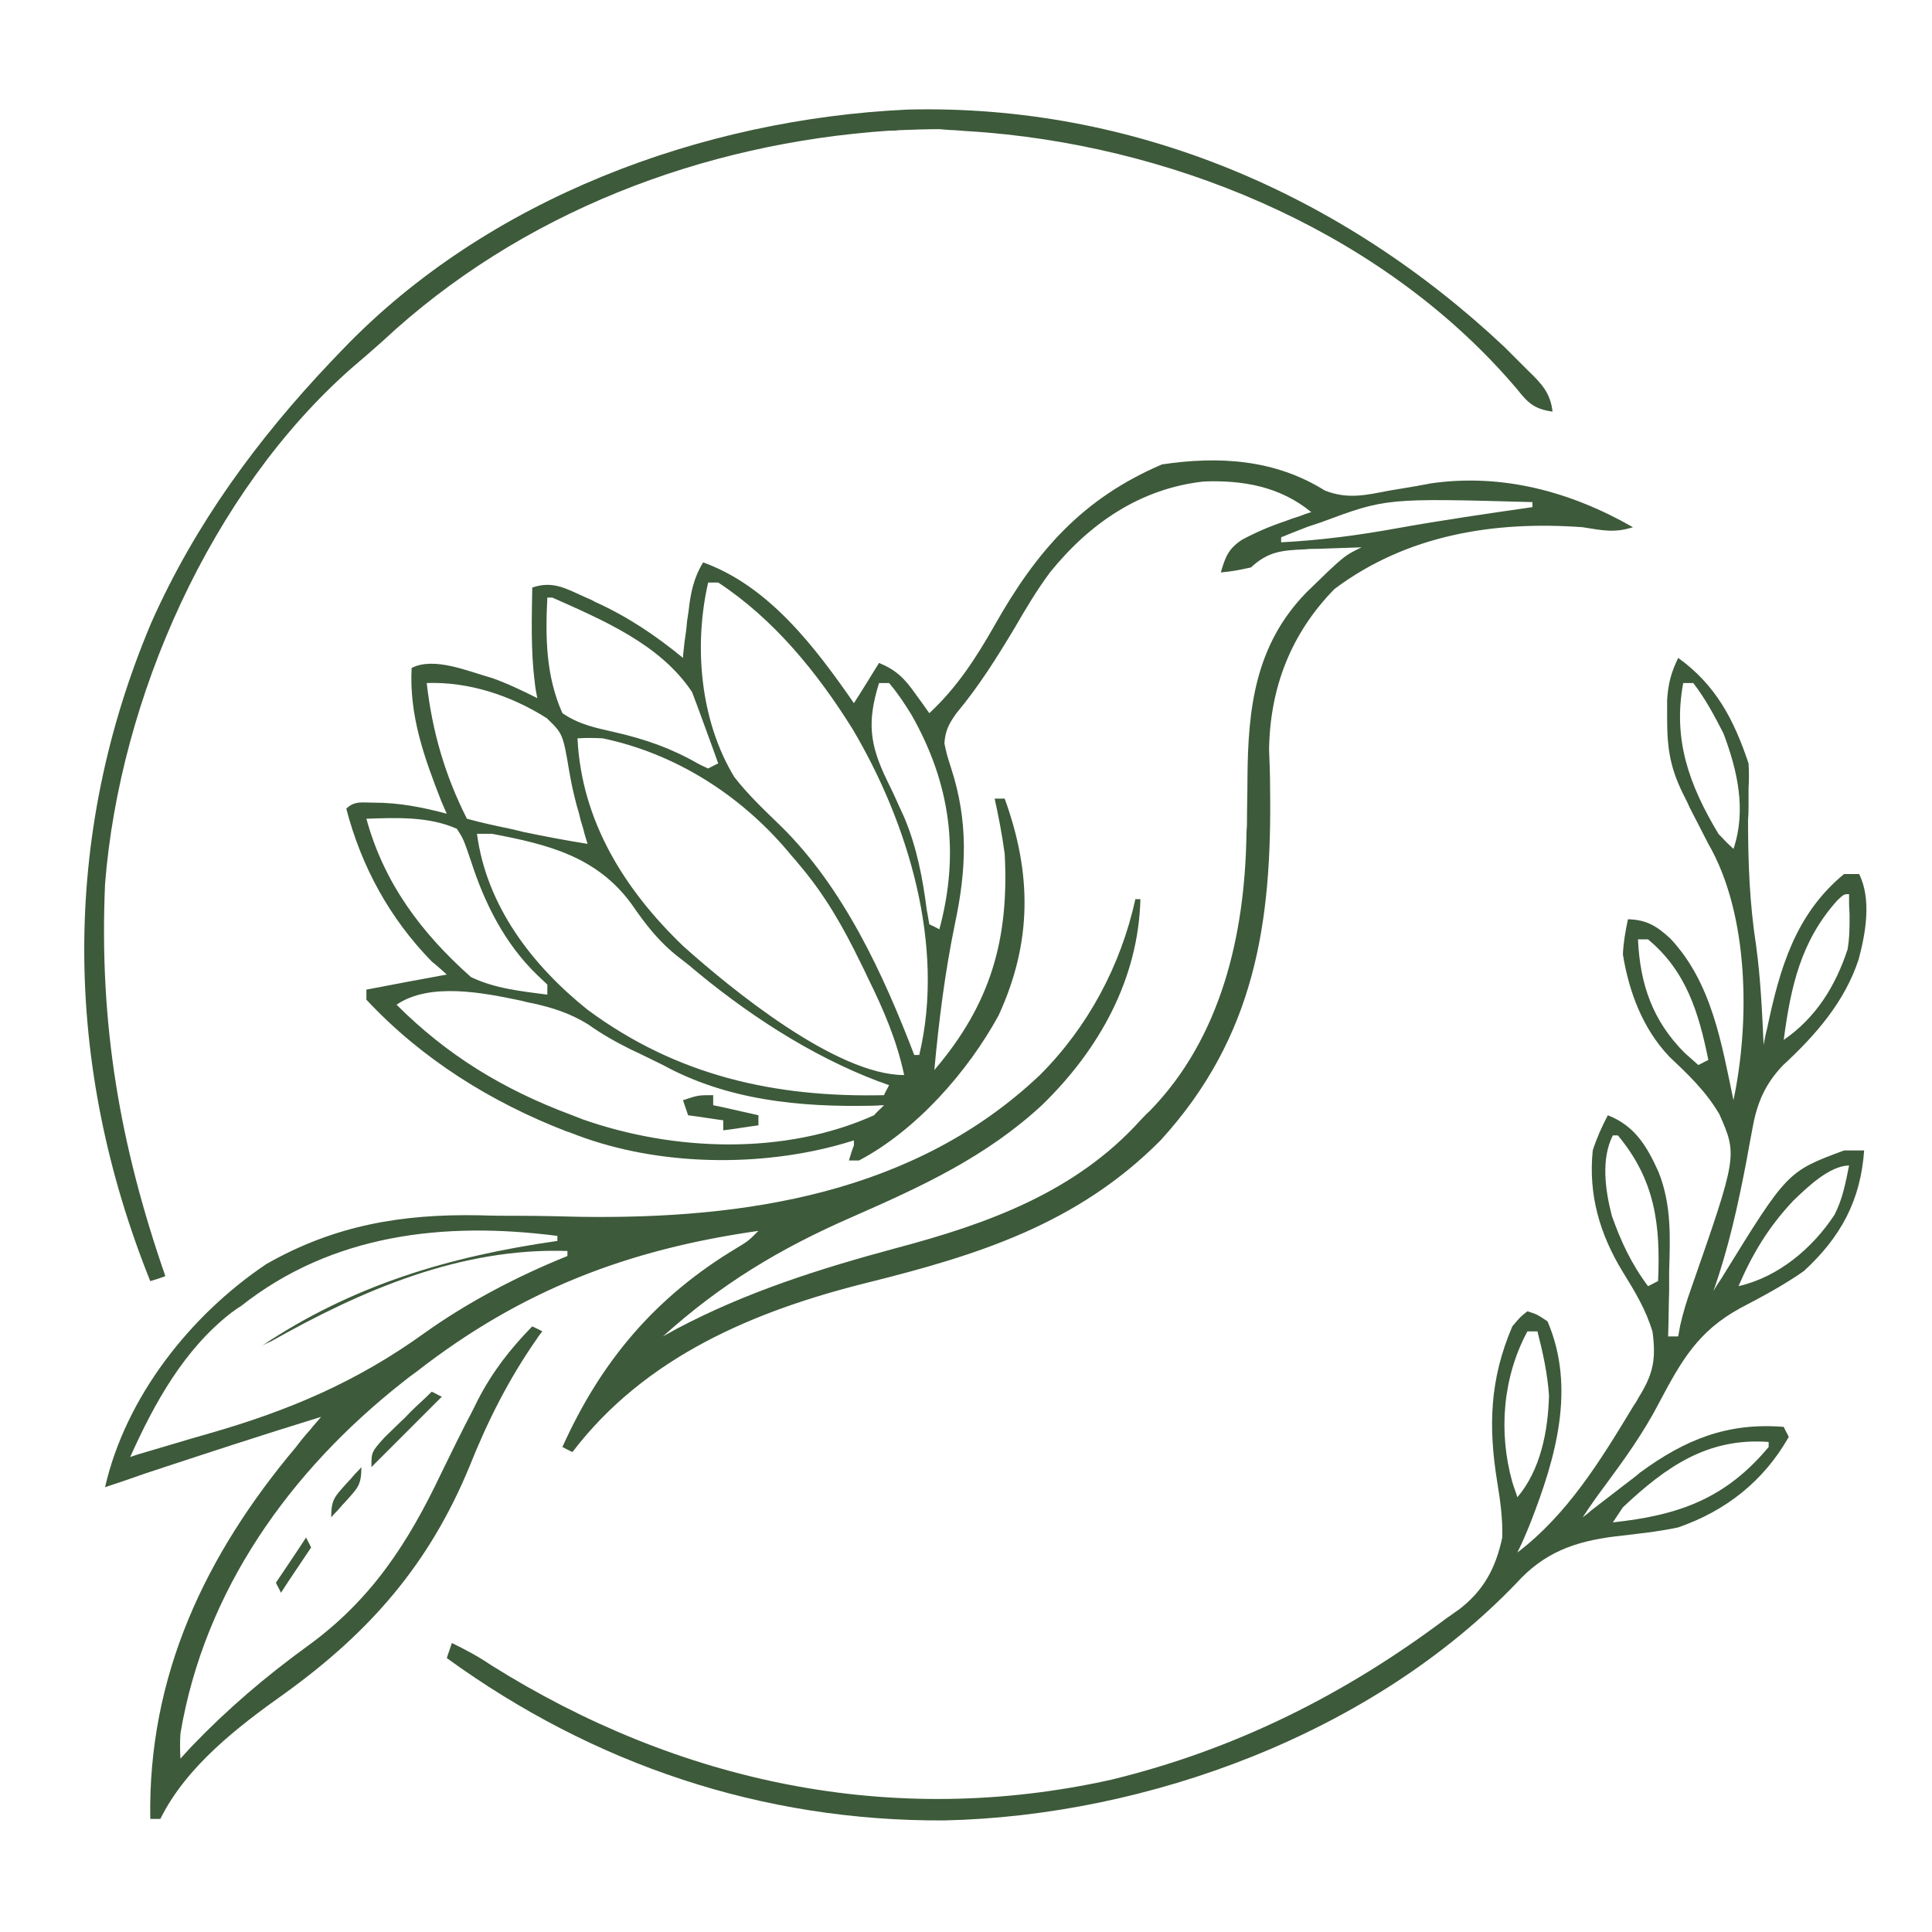
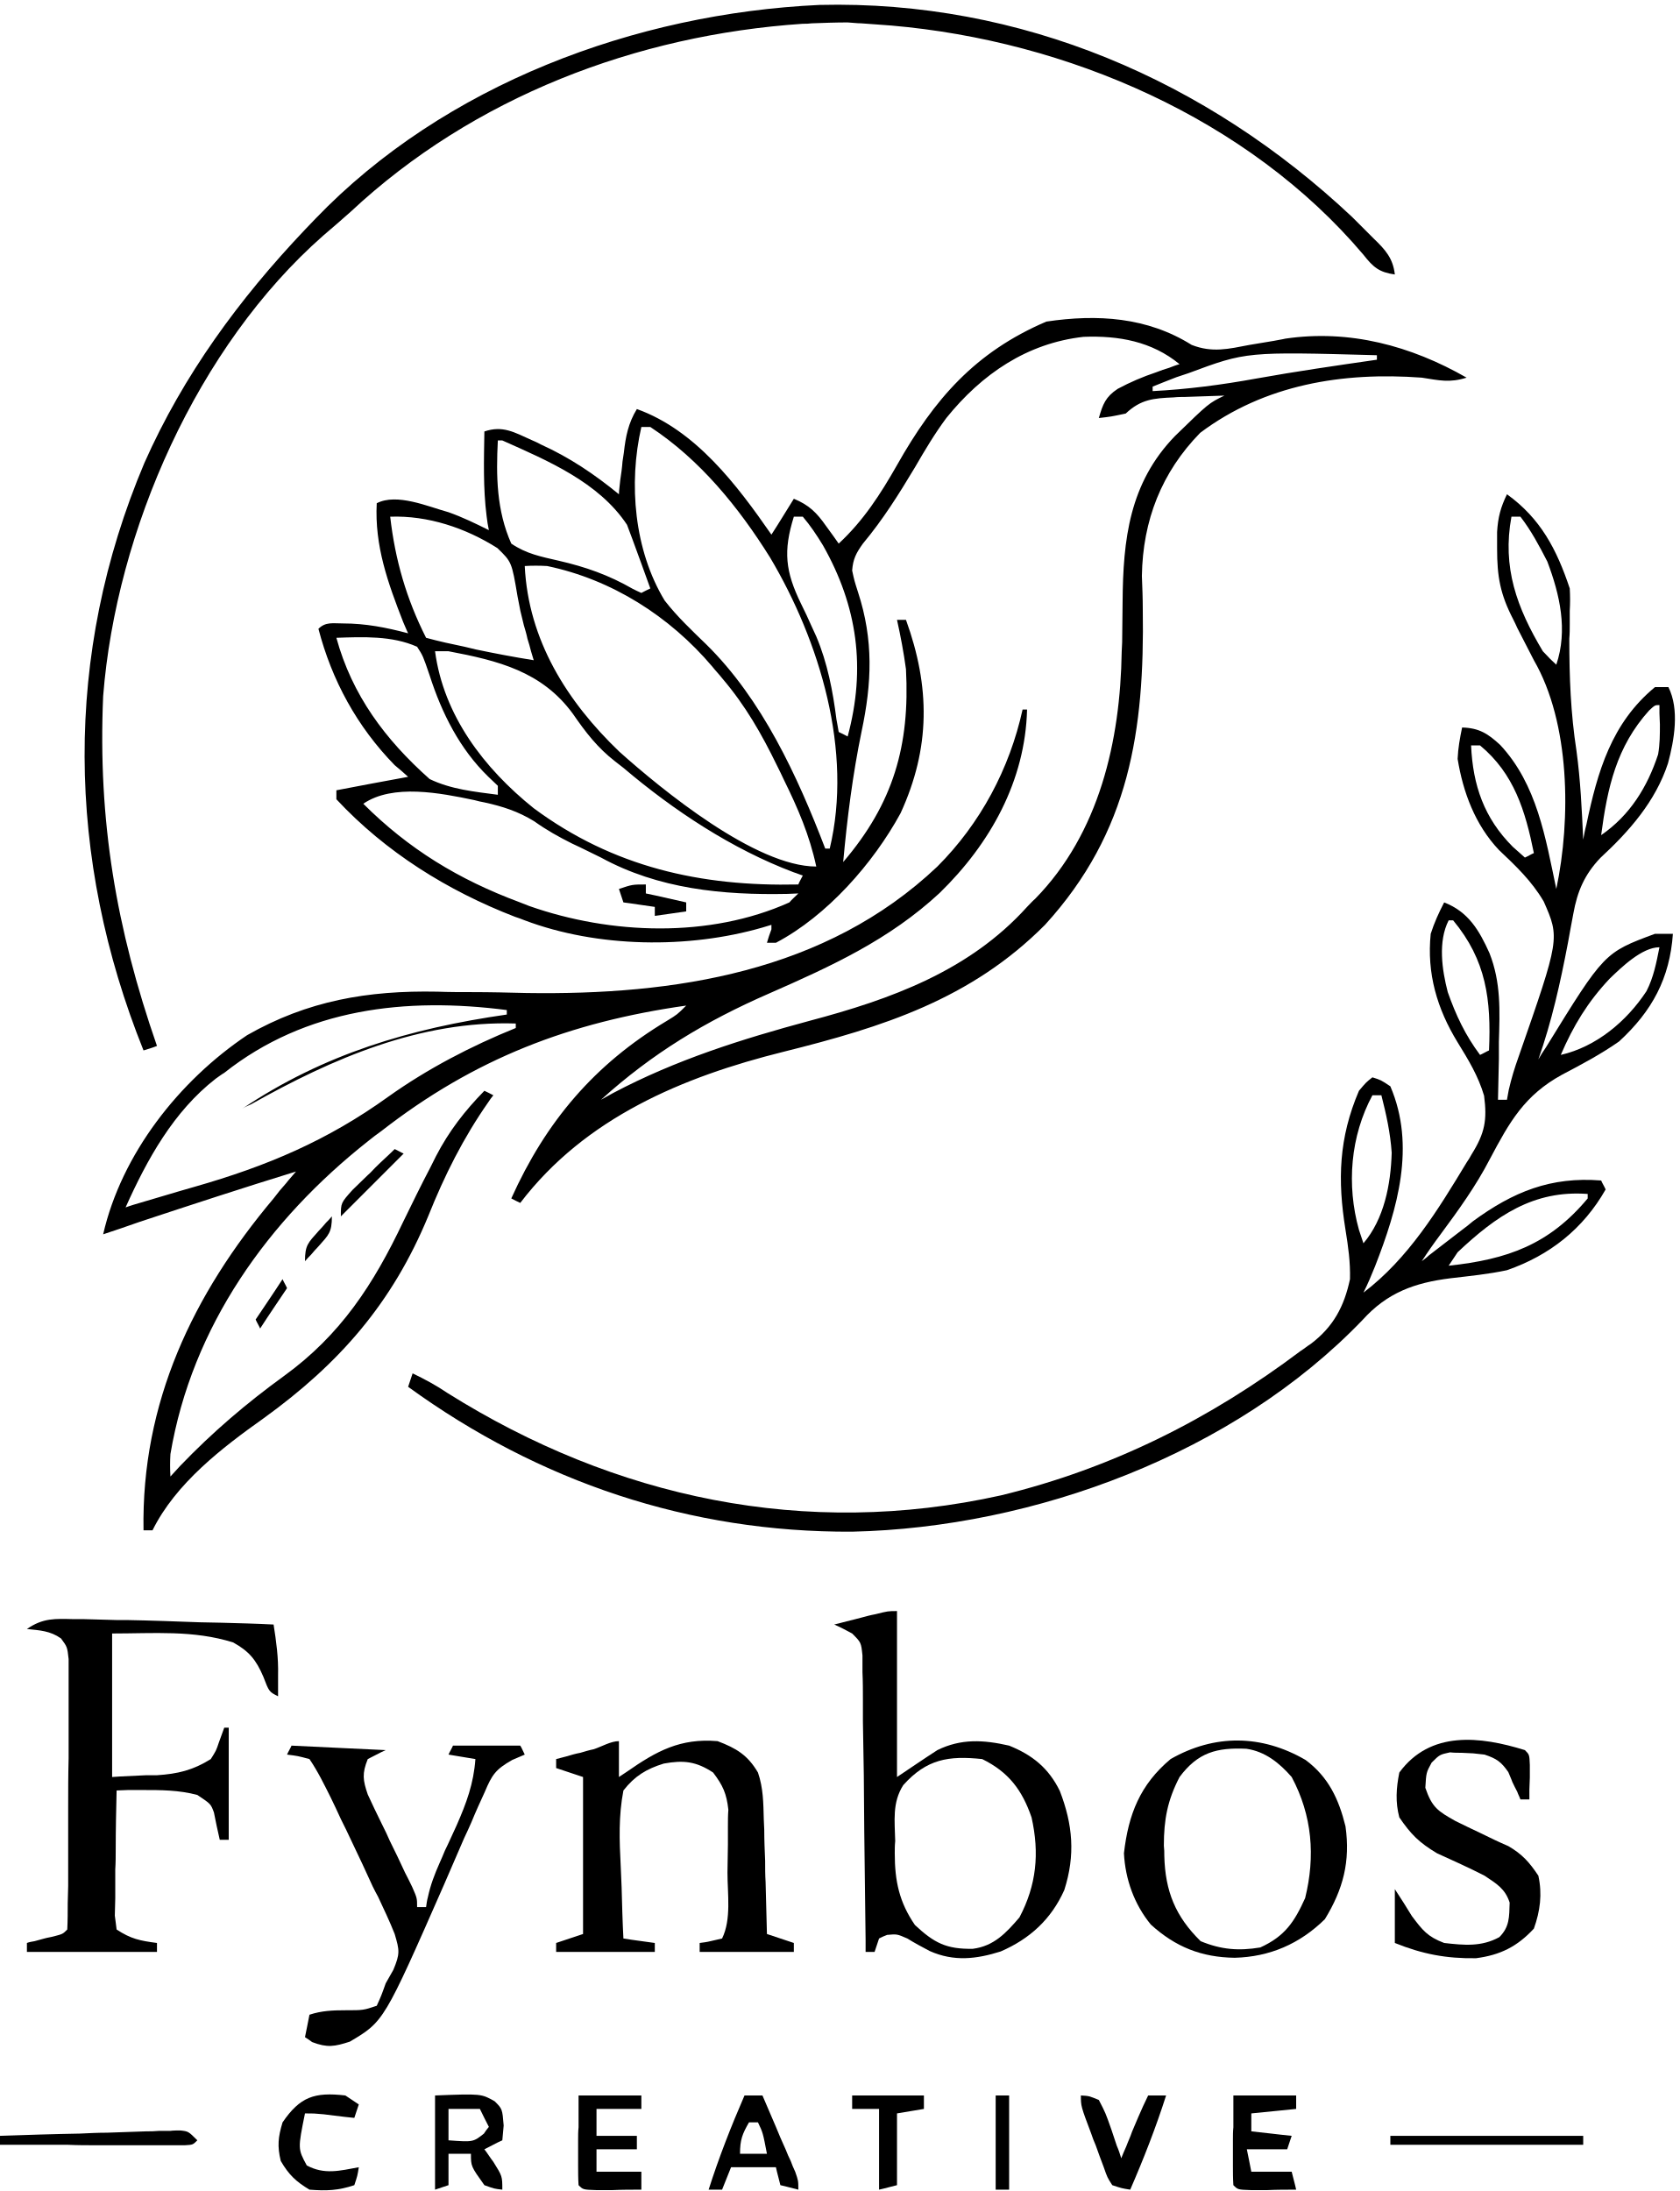
- <svg xmlns="http://www.w3.org/2000/svg" viewBox="129.1 192.1 384.4 384.4" role="img" aria-label="Fynbos Creative">
-   <g fill="#3d5a3a">
+ <svg xmlns="http://www.w3.org/2000/svg" viewBox="127 212.8 374.5 488.5" role="img" aria-label="Fynbos Creative">
+   <g fill="currentColor">
    <path transform="translate(309.7,213.9)" d="M0 0 C44.9 -1.1 86.4 16.8 118.8 47.3 C119.9 48.4 121 49.5 122.1 50.6 C122.6 51.1 123.1 51.6 123.6 52.1 C126.2 54.6 127.9 56.5 128.3 60.1 C124.8 59.6 123.5 58.5 121.3 55.7 C95.6 25.3 55.2 8 16.1 4.6 C13.9 4.4 11.6 4.3 9.3 4.1 C8.8 4.1 8.8 4.1 6.3 3.9 C3.6 3.9 1 4 -1.7 4.1 C-2.4 4.2 -3 4.2 -3.7 4.2 C-40.8 6.7 -77.1 20.5 -104.5 46.1 C-106.5 47.9 -108.5 49.6 -110.6 51.4 C-138.7 76.1 -156.8 117.2 -159.7 154.1 C-160.9 181.9 -156.8 205.9 -147.7 232.1 C-148.7 232.5 -149.7 232.8 -150.7 233.1 C-167.9 190.3 -168.6 144.9 -150.5 102.1 C-141.8 82.5 -129.4 65.6 -114.7 50.1 C-113.9 49.3 -113.2 48.5 -112.4 47.7 C-83.6 17.7 -41 1.9 0 0 Z " />
    <path transform="translate(392.7,289.7)" d="M0 0 C4.6 1.8 8.2 0.9 12.9 0 C14.7 -0.3 16.5 -0.6 18.3 -0.9 C19.2 -1.1 20.1 -1.2 20.9 -1.4 C35.2 -3.5 48.9 0.2 61.3 7.3 C57.5 8.5 55.2 7.9 51.3 7.3 C33.7 6 16.3 8.8 1.9 19.6 C-6.7 28.4 -10.9 39.1 -11.1 51.5 C-11 54 -10.9 56.5 -10.9 59 C-10.5 85.9 -13.8 108.6 -32.7 129.3 C-49.2 145.9 -68.9 152.1 -91 157.6 C-113.5 163.2 -135.2 172.3 -149.7 191.3 C-150.4 191 -151.1 190.6 -151.7 190.3 C-144 173.2 -133.2 160.4 -117 150.7 C-114.7 149.3 -114.7 149.3 -112.7 147.3 C-138.7 151 -159.9 159.1 -180.7 175.3 C-181.7 176 -182.6 176.7 -183.6 177.5 C-205.9 195.1 -222.9 218.8 -227.7 247.3 C-227.8 248.9 -227.8 250.6 -227.7 252.3 C-227 251.5 -226.2 250.7 -225.5 249.9 C-218.3 242.4 -210.8 236 -202.4 229.9 C-189.7 220.7 -182.4 209.4 -175.8 195.5 C-173.8 191.4 -171.8 187.3 -169.7 183.3 C-169.5 182.9 -169.5 182.9 -168.5 180.9 C-165.6 175.3 -162.1 170.8 -157.7 166.3 C-157.1 166.6 -156.4 166.9 -155.7 167.3 C-156.1 167.8 -156.5 168.3 -156.8 168.8 C-162.4 176.8 -166.6 185.2 -170.2 194.2 C-178.2 213.6 -190 227.1 -206.9 239.3 C-216.2 245.9 -226.5 253.8 -231.7 264.3 C-232.4 264.3 -233.1 264.3 -233.7 264.3 C-234.2 235.8 -222.7 211.7 -204.7 190.3 C-203.8 189.1 -202.9 188 -201.9 186.9 C-201.6 186.5 -201.6 186.5 -199.7 184.3 C-211.4 187.9 -223 191.7 -234.5 195.5 C-237.3 196.5 -240 197.4 -242.7 198.3 C-238.6 180.4 -225.8 164.1 -210.6 153.9 C-197.1 146.2 -183.7 143.9 -168.2 144.2 C-165.6 144.3 -163 144.3 -160.4 144.3 C-156.4 144.3 -152.3 144.4 -148.3 144.5 C-115.4 145 -81.6 139.9 -56.7 116.3 C-47.1 106.7 -40.6 94.5 -37.7 81.3 C-37.4 81.3 -37.1 81.3 -36.7 81.3 C-37.1 97.2 -44.9 111.2 -56.2 122.2 C-67.4 132.6 -80.3 138.5 -94.2 144.6 C-108.4 150.8 -120.2 157.9 -131.7 168.3 C-130.8 167.8 -129.9 167.3 -129 166.8 C-115 159.4 -100.4 154.8 -85.2 150.7 C-67.1 145.9 -49.6 139.6 -36.7 125.3 C-36.1 124.7 -35.6 124.1 -34.9 123.5 C-20.6 108.9 -15.9 88.3 -15.6 68.4 C-15.6 67.7 -15.5 67 -15.5 66.3 C-15.5 63.3 -15.4 60.3 -15.4 57.3 C-15.3 43.4 -13.9 30.8 -3.7 20.3 C3.8 13 3.8 13 7.3 11.3 C4.3 11.4 1.4 11.5 -1.5 11.6 C-2.3 11.6 -3.1 11.6 -4 11.7 C-8.5 11.9 -11.3 12.1 -14.7 15.3 C-18 16 -18 16 -20.7 16.3 C-19.8 13.2 -19.2 11.6 -16.5 9.8 C-13.7 8.3 -10.9 7.1 -7.9 6.1 C-6.9 5.7 -6 5.4 -5 5.1 C-4.2 4.8 -3.5 4.5 -2.7 4.3 C-8.9 -0.8 -16.3 -2.1 -24.1 -1.8 C-36.7 -0.4 -46.8 6.5 -54.7 16.3 C-57.3 19.8 -59.5 23.5 -61.7 27.3 C-65.3 33.3 -68.8 38.9 -73.3 44.3 C-74.8 46.4 -75.5 47.7 -75.7 50.3 C-75.2 52.6 -75.2 52.6 -74.4 55.1 C-70.9 65.8 -71.3 75.4 -73.6 86.2 C-75.6 95.9 -76.8 105.5 -77.7 115.3 C-66.5 102.2 -62.8 89.3 -63.7 72.3 C-64.2 68.6 -64.9 64.9 -65.7 61.3 C-65.1 61.3 -64.4 61.3 -63.7 61.3 C-58.3 76.2 -58.2 89.8 -64.9 104.4 C-71 115.6 -81.3 127.3 -92.7 133.3 C-93.4 133.3 -94.1 133.3 -94.7 133.3 C-94.4 132.3 -94.1 131.3 -93.7 130.3 C-93.7 130 -93.7 129.6 -93.7 129.3 C-94.4 129.5 -95 129.7 -95.7 129.9 C-112.3 134.7 -132.5 134.4 -148.7 128.3 C-149.5 128 -150.2 127.7 -150.9 127.5 C-165.9 121.7 -179.7 113.1 -190.7 101.3 C-190.7 100.6 -190.7 100 -190.7 99.3 C-185.5 98.3 -180.2 97.3 -174.7 96.3 C-175.7 95.4 -176.7 94.5 -177.7 93.7 C-186.1 85.1 -191.7 74.8 -194.7 63.3 C-193.1 61.7 -191.5 62.1 -189.2 62.1 C-184.2 62.1 -179.6 63 -174.7 64.3 C-174.9 63.9 -174.9 63.9 -175.8 61.8 C-179.2 53.1 -182.2 44.8 -181.7 35.3 C-177.2 33 -170.4 36 -165.7 37.3 C-162.6 38.4 -159.7 39.8 -156.7 41.3 C-156.9 40.3 -157.1 39.2 -157.2 38.2 C-158 31.9 -157.8 25.6 -157.7 19.3 C-153.6 17.9 -151 19.5 -147.2 21.2 C-146.5 21.5 -145.8 21.8 -145.1 22.2 C-138.7 25.1 -133.2 28.8 -127.7 33.3 C-127.7 32.8 -127.7 32.8 -127.4 30.1 C-127.2 28.8 -127 27.4 -126.9 26 C-126.8 25.3 -126.7 24.7 -126.6 24 C-126.2 20.4 -125.6 17.4 -123.7 14.3 C-110.6 19 -101.4 31.2 -93.7 42.3 C-92 39.7 -90.4 37 -88.7 34.3 C-85.3 35.7 -83.6 37.4 -81.5 40.4 C-81 41.1 -80.4 41.9 -79.9 42.6 C-79.5 43.2 -79.1 43.7 -78.7 44.3 C-73.2 39.2 -69.4 33.3 -65.7 26.8 C-57.4 12.1 -48.3 1.6 -32.4 -5.2 C-21 -6.9 -9.9 -6.2 0 0 Z M-0.7 6.3 C-1.6 6.6 -2.5 6.9 -3.4 7.2 C-5.2 7.9 -7 8.6 -8.7 9.3 C-8.7 9.6 -8.7 9.9 -8.7 10.3 C-0.9 9.9 6.7 8.9 14.4 7.5 C23.3 5.9 32.3 4.6 41.3 3.3 C41.3 3 41.3 2.6 41.3 2.3 C12.2 1.5 12.2 1.5 -0.7 6.3 Z M-122.7 18.3 C-125.6 30.9 -124.3 45.8 -117.5 57 C-114.7 60.6 -111.5 63.6 -108.2 66.8 C-95.8 79 -87.9 96.1 -81.7 112.3 C-81.4 112.3 -81.1 112.3 -80.7 112.3 C-75.5 90.6 -82.9 66.1 -94 47.4 C-101 36.2 -109.6 25.6 -120.7 18.3 C-121.4 18.3 -122.1 18.3 -122.7 18.3 Z M-154.7 21.3 C-155.1 29.2 -155 36.9 -151.7 44.3 C-148.3 46.6 -145.1 47.2 -141.2 48.1 C-135.1 49.5 -130 51.3 -124.6 54.4 C-124 54.7 -123.4 55 -122.7 55.3 C-122.1 55 -121.4 54.6 -120.7 54.3 C-122 50.6 -123.4 46.9 -124.7 43.3 C-125.1 42.2 -125.5 41.2 -125.9 40.1 C-132.2 30.6 -143.6 25.8 -153.7 21.3 C-154.1 21.3 -154.4 21.3 -154.7 21.3 Z M-178.7 38.3 C-177.6 47.9 -175.1 56.6 -170.7 65.3 C-167.8 66.1 -165 66.7 -162.1 67.3 C-161.6 67.4 -161.6 67.4 -159.6 67.9 C-155.3 68.8 -151.1 69.6 -146.7 70.3 C-146.9 69.6 -147.1 69 -147.3 68.3 C-147.5 67.4 -147.8 66.5 -148.1 65.5 C-148.3 64.5 -148.6 63.5 -148.9 62.5 C-149.7 59.3 -149.7 59.3 -150.3 56.1 C-151.6 48.4 -151.6 48.4 -154.8 45.3 C-161.9 40.8 -170.3 38 -178.7 38.3 Z M-88.7 38.3 C-91.1 46 -90.6 50.5 -87.1 57.7 C-86.3 59.3 -85.5 61 -84.8 62.6 C-84.4 63.4 -84.1 64.2 -83.7 65 C-81.2 70.9 -80 77.2 -79.2 83.5 C-79 84.4 -78.9 85.3 -78.7 86.3 C-78.1 86.6 -77.4 86.9 -76.7 87.3 C-72.6 72.1 -74.5 58.3 -82.2 44.7 C-83.6 42.4 -85 40.3 -86.7 38.3 C-87.4 38.3 -88.1 38.3 -88.7 38.3 Z M-148.7 49.3 C-147.9 65.8 -139.3 79.5 -127.6 90.7 C-118.1 99.2 -97.2 116.3 -83.7 116.3 C-85.2 109.3 -87.8 103.3 -90.9 97 C-91.4 95.9 -91.9 94.9 -92.4 93.9 C-95.9 86.7 -99.5 80.4 -104.7 74.3 C-105.4 73.4 -106.2 72.6 -106.9 71.7 C-116.4 60.5 -129.3 52.3 -143.7 49.3 C-145.4 49.2 -147.1 49.2 -148.7 49.3 Z M-190.7 65.3 C-187.2 78.1 -179.8 88 -169.9 96.8 C-165.1 99.1 -160 99.6 -154.7 100.3 C-154.7 99.6 -154.7 99 -154.7 98.3 C-155.4 97.6 -156.1 97 -156.8 96.3 C-163.2 90.1 -167.2 82.1 -169.9 73.7 C-171.4 69.3 -171.4 69.3 -172.7 67.3 C-178.3 64.8 -184.8 65.1 -190.7 65.3 Z M-168.7 68.3 C-166.8 82.6 -157.8 94.4 -146.7 103.3 C-129 116.4 -109.5 120.8 -87.7 120.3 C-87.6 120 -87.6 120 -86.7 118.3 C-87.4 118.1 -88 117.8 -88.7 117.6 C-102.5 112.4 -115.5 103.8 -126.7 94.3 C-127.3 93.8 -127.9 93.4 -128.5 92.9 C-132.5 89.8 -135.1 86.4 -138 82.2 C-144.9 72.8 -154.6 70.4 -165.7 68.3 C-166.7 68.3 -167.7 68.3 -168.7 68.3 Z M-184.7 102.3 C-174.6 112.4 -163.4 119.2 -150 124.2 C-149.2 124.5 -148.5 124.8 -147.7 125.1 C-129.5 131.5 -107.5 132.3 -89.7 124.3 C-89.1 123.6 -88.4 123 -87.7 122.3 C-88.5 122.3 -89.3 122.4 -90.1 122.4 C-104.6 122.7 -118.9 121.3 -131.7 114.3 C-133.8 113.3 -135.9 112.2 -138.1 111.2 C-141.1 109.7 -143.8 108.2 -146.6 106.2 C-150.2 104 -153.6 102.9 -157.7 102 C-158.4 101.9 -159.1 101.7 -159.9 101.5 C-167.5 99.9 -178.1 97.8 -184.7 102.3 Z M-215.7 162.3 C-216.4 162.7 -217 163.2 -217.6 163.6 C-227 170.9 -232.9 181.6 -237.7 192.3 C-237.1 192.1 -236.6 191.9 -235.9 191.7 C-231.4 190.4 -226.9 189 -222.3 187.7 C-206.2 183.1 -192.7 177.4 -179.1 167.6 C-170.4 161.4 -160.6 156.3 -150.7 152.3 C-150.7 152 -150.7 151.6 -150.7 151.3 C-172 150.6 -191.6 159.1 -209.7 169.3 C-210.4 169.6 -211.1 169.9 -211.7 170.3 C-193.5 158.1 -174.3 152.4 -152.7 149.3 C-152.7 149 -152.7 148.6 -152.7 148.3 C-175.2 145.4 -197.5 147.9 -215.7 162.3 Z " />
    <path transform="translate(463,323)" d="M0 0 C7.5 5.4 11.1 12.3 14 21 C14.1 22.7 14.1 24.3 14 26 C14 26.5 14 26.5 14 29 C14 30 14 31.1 13.9 32.2 C13.9 40.7 14.2 48.8 15.5 57.2 C16.4 63.8 16.7 70.4 17 77 C17.2 75.9 17.4 74.8 17.7 73.7 C20.2 61.8 23.3 51 33 43 C34 43 35 43 36 43 C38.5 48 37.3 54.8 35.9 60 C33.1 68.5 27.3 75.1 20.8 81.1 C17.3 84.8 15.7 88.5 14.8 93.5 C14.6 94.5 14.4 95.6 14.2 96.7 C14 97.8 13.8 98.9 13.6 100 C11.9 108.9 10 117.5 7 126 C7.5 125.1 8.1 124.2 8.7 123.3 C21.7 102.2 21.7 102.2 33 98 C34.3 98 35.6 98 37 98 C36.3 107.9 32.4 115.2 25 122 C21 124.8 16.7 127.1 12.3 129.4 C3.9 134 0.6 139.9 -3.8 148.2 C-6.9 154.2 -10.8 159.6 -14.8 165 C-16.3 167 -17.7 169 -19 171 C-18.5 170.6 -17.9 170.2 -17.4 169.7 C-14.9 167.8 -12.5 165.9 -10 164 C-9.2 163.4 -8.4 162.8 -7.6 162.1 C1.4 155.5 9.8 152.1 21 153 C21.3 153.7 21.7 154.3 22 155 C17 163.8 9.5 169.7 0 173 C-4.2 173.9 -8.4 174.3 -12.6 174.8 C-20.6 175.8 -26.7 178 -32.2 184.1 C-60.8 213.9 -105.4 230.4 -146 231.3 C-182.2 231.5 -215.8 220.2 -245 199 C-244.7 198 -244.3 197 -244 196 C-241.3 197.3 -238.7 198.7 -236.2 200.4 C-198.9 223.8 -156.4 232.9 -112.8 223.2 C-88.1 217.2 -66.2 206.2 -46 191 C-45.2 190.5 -44.5 189.9 -43.7 189.4 C-38.7 185.6 -36.3 181.1 -35 175 C-34.9 171.2 -35.4 167.7 -36 164 C-37.8 152.9 -37.5 143.5 -33 133 C-31.4 131.1 -31.4 131.1 -30 130 C-28.1 130.6 -28.1 130.6 -26 132 C-20.3 145.3 -24.4 159.3 -29.4 172.1 C-30.2 174.1 -31 176 -32 178 C-22 170.4 -15.4 159.6 -9 149 C-8.6 148.4 -8.2 147.8 -7.9 147.2 C-4.9 142.4 -4.4 139.5 -5.1 134.1 C-6.4 129.7 -8.6 126.1 -11 122.2 C-15.6 114.7 -17.9 106.8 -17 98 C-16.2 95.5 -15.2 93.3 -14 91 C-8.6 93.1 -6.2 97.2 -3.9 102.3 C-1.3 108.9 -1.6 115.2 -1.8 122.1 C-1.8 123.4 -1.8 124.6 -1.8 125.9 C-1.9 128.9 -1.9 132 -2 135 C-1.3 135 -0.7 135 0 135 C0.1 134.3 0.3 133.5 0.4 132.8 C1 130.2 1.7 127.9 2.6 125.4 C11.8 99 11.8 99 8.2 90.8 C5.5 86.2 2 82.9 -1.8 79.3 C-7.1 73.7 -9.8 66.4 -11 59 C-10.9 56.6 -10.5 54.4 -10 52 C-6.2 52.1 -4.2 53.4 -1.5 55.9 C6.7 64.7 8.6 76.6 11 88 C14.3 72.4 14.1 51 6 37 C4.8 34.6 3.5 32.2 2.3 29.8 C2 29.1 1.7 28.5 1.4 27.9 C-1.5 22.3 -2.2 18.4 -2.2 12.1 C-2.2 10.9 -2.2 9.7 -2.2 8.4 C-2 5.1 -1.4 2.9 0 0 Z M1 5 C-1.1 16.3 2.2 25.3 8 35 C9.7 36.8 9.7 36.8 11 38 C13.6 30.3 11.8 22.4 9 15 C7.2 11.5 5.4 8.1 3 5 C2.3 5 1.7 5 1 5 Z M31.7 48.2 C24.4 56.3 22.4 65.4 21 76 C27.4 71.6 31.3 65.3 33.7 58 C34.1 55.7 34.1 53.6 34.1 51.3 C34.1 50.5 34 49.7 34 48.8 C34 48.2 34 47.6 34 47 C33 47 33 47 31.7 48.2 Z M-8 56 C-7.6 64.9 -5.1 72.2 1.3 78.6 C2.2 79.4 3.1 80.2 4 81 C4.7 80.7 5.3 80.3 6 80 C4.1 70.6 1.6 62.3 -6 56 C-6.7 56 -7.3 56 -8 56 Z M-13 95 C-15.4 99.7 -14.5 106 -13.2 111 C-11.4 116.1 -9.3 120.6 -6 125 C-5.3 124.7 -4.7 124.3 -4 124 C-3.5 112.7 -4.6 103.9 -12 95 C-12.3 95 -12.7 95 -13 95 Z M22.9 108 C18 113.2 14.8 118.5 12 125 C19.9 123.2 26.7 117.5 31.1 110.8 C32.7 107.7 33.3 104.5 34 101 C30.1 101 25.5 105.5 22.9 108 Z M-30 134 C-34.9 143.1 -35.8 154 -33 164 C-32.7 165 -32.3 166 -32 167 C-27.4 161.6 -25.9 153.9 -25.7 146.8 C-26 142.4 -26.9 138.3 -28 134 C-28.7 134 -29.3 134 -30 134 Z M-11 169 C-11.7 170 -12.3 171 -13 172 C0.1 170.6 9.4 167.3 18 157 C18 156.7 18 156.3 18 156 C5.9 155.1 -2.4 160.9 -11 169 Z " />
    <path transform="translate(271,410)" d="M0 0 C0 0.7 0 1.3 0 2 C1.5 2.3 1.5 2.3 9 4 C9 4.7 9 5.3 9 6 C6.7 6.3 4.4 6.7 2 7 C2 6.3 2 5.7 2 5 C-0.3 4.7 -2.6 4.3 -5 4 C-5.3 3 -5.7 2 -6 1 C-3 0 -3 0 0 0 Z " />
    <path transform="translate(215,469)" d="M0 0 C0.7 0.3 1.3 0.7 2 1 C-2.6 5.6 -7.2 10.2 -12 15 C-12 12 -12 12 -9.4 9.1 C-8.3 8 -7.1 6.9 -6 5.8 C-5.4 5.3 -4.9 4.7 -4.3 4.1 C-2.9 2.7 -1.4 1.4 0 0 Z " />
    <path transform="translate(201,484)" d="M0 0 C0 3.6 -0.7 4.1 -3 6.7 C-3.6 7.3 -4.1 7.9 -4.7 8.6 C-5.1 9 -5.6 9.5 -6 10 C-6 6.4 -5.3 5.9 -3 3.3 C-2.4 2.7 -1.9 2.1 -1.3 1.4 C-0.9 1 -0.4 0.5 0 0 Z " />
    <path transform="translate(190,498)" d="M0 0 C0.3 0.7 0.7 1.3 1 2 C-1 5 -3 7.9 -5 11 C-5.3 10.3 -5.7 9.7 -6 9 C-4 6 -2 3.1 0 0 Z " />
+     <path transform="translate(327,572)" d="M0 0 C0 12.2 0 24.4 0 37 C3 35 5.9 33 9 31 C14.3 28.4 19.3 28.7 25 30 C30.2 32.1 33.8 35 36.3 40.1 C39.2 47.6 39.8 54.4 37.3 62.2 C34.4 68.7 29.6 73.1 23.1 75.9 C17.7 77.6 12.7 78.2 7.3 75.8 C5.6 74.9 3.9 74 2.3 73 C0 72 0 72 -2.2 72.2 C-2.8 72.4 -3.4 72.7 -4 73 C-4.3 74 -4.7 75 -5 76 C-5.7 76 -6.3 76 -7 76 C-7 75.6 -7 75.6 -7 73.4 C-7.1 65.3 -7.2 57.2 -7.3 49.1 C-7.3 45 -7.4 40.8 -7.4 36.6 C-7.5 32.6 -7.5 28.6 -7.6 24.6 C-7.6 23.1 -7.6 21.5 -7.6 20 C-7.6 17.8 -7.6 15.7 -7.7 13.6 C-7.7 12.3 -7.7 11.1 -7.7 9.9 C-8 7 -8 7 -10 5 C-11.3 4.3 -12.6 3.6 -14 3 C-12 2.5 -10.1 2 -8.1 1.5 C-7 1.2 -5.9 0.9 -4.8 0.7 C-2 0 -2 0 0 0 Z M1.4 38.8 C-1.1 42.7 -0.5 46.8 -0.4 51.3 C-0.5 52.2 -0.5 53.1 -0.5 54 C-0.5 60.2 0.5 64.9 4 70 C8.3 74 11 75.4 16.9 75.3 C21.6 74.7 24.3 71.8 27.3 68.3 C31.1 61.1 31.8 54 30 46 C27.9 39.9 24.9 35.9 19 33 C11.5 32.2 6.6 33 1.4 38.8 Z " />
+     <path transform="translate(143.5,573.8)" d="M0 0 C0.7 0 1.5 0 2.3 0 C4.7 0.1 7.1 0.1 9.5 0.2 C9.9 0.2 9.9 0.2 11.8 0.2 C17.2 0.3 22.6 0.5 28 0.7 C29.6 0.7 31.3 0.8 32.9 0.8 C36.7 0.9 40.6 1 44.5 1.2 C45.1 5 45.6 8.6 45.5 12.5 C45.5 13.4 45.5 14.3 45.5 15.2 C45.5 15.8 45.5 16.5 45.5 17.2 C43.5 16.2 43.5 16.2 42.2 12.8 C40.6 9.1 39.1 7.2 35.5 5.2 C26.6 2.4 17.8 3.2 8.5 3.2 C8.5 13.7 8.5 24.3 8.5 35.2 C9.7 35.1 9.7 35.1 16.1 34.8 C16.9 34.8 17.7 34.8 18.5 34.8 C23.1 34.5 26.5 33.7 30.5 31.2 C31.7 29.3 31.7 29.3 32.3 27.5 C32.7 26.4 33.1 25.3 33.5 24.2 C33.8 24.2 34.1 24.2 34.5 24.2 C34.5 32.4 34.5 40.7 34.5 49.2 C33.8 49.2 33.2 49.2 32.5 49.2 C32 47.1 31.6 45.1 31.2 43.1 C30.5 41.2 30.5 41.2 27.5 39.2 C23.4 38.1 19.4 38.1 15.3 38.1 C14.2 38.1 13.1 38.1 12 38.1 C11.6 38.1 11.6 38.1 9.5 38.2 C9.4 42.5 9.3 46.9 9.3 51.3 C9.3 52.8 9.3 54.3 9.2 55.8 C9.2 57.9 9.2 60 9.2 62.2 C9.2 63.5 9.1 64.8 9.1 66.1 C9.2 67.1 9.4 68.1 9.5 69.2 C12.7 71.3 14.7 71.7 18.5 72.2 C18.5 72.8 18.5 73.5 18.5 74.2 C8.9 74.2 -0.7 74.2 -10.5 74.2 C-10.5 73.5 -10.5 72.8 -10.5 72.2 C-10 72 -9.4 71.9 -8.8 71.8 C-8.4 71.7 -8.4 71.7 -6.6 71.2 C-5.9 71 -5.1 70.9 -4.4 70.7 C-2.5 70.2 -2.5 70.2 -1.5 69.2 C-1.4 67.2 -1.4 65.3 -1.4 63.3 C-1.4 62.1 -1.3 60.8 -1.3 59.5 C-1.3 58.1 -1.3 56.8 -1.3 55.4 C-1.3 54 -1.3 52.6 -1.3 51.2 C-1.3 48.2 -1.3 45.3 -1.3 42.3 C-1.3 38.6 -1.3 34.8 -1.2 31 C-1.2 28.1 -1.2 25.2 -1.2 22.3 C-1.2 20.9 -1.2 19.5 -1.2 18.1 C-1.2 16.2 -1.2 14.2 -1.2 12.3 C-1.2 11.7 -1.2 11.7 -1.2 8.9 C-1.5 6.2 -1.5 6.2 -2.9 4.3 C-5.3 2.6 -7.6 2.5 -10.5 2.2 C-6.9 -0.3 -4.2 -0.1 0 0 Z " />
+     <path transform="translate(265,601)" d="M0 0 C0 2.6 0 5.3 0 8 C0.6 7.6 1.2 7.2 1.8 6.8 C8.4 2.2 13.7 -0.7 22 0 C26.2 1.6 28.7 3.1 31 7 C32.2 10.5 32.2 13.8 32.3 17.5 C32.3 18.2 32.4 19 32.4 19.7 C32.4 22 32.5 24.4 32.6 26.7 C32.6 28.3 32.6 29.8 32.7 31.4 C32.8 35.3 32.9 39.1 33 43 C35 43.7 37 44.3 39 45 C39 45.7 39 46.3 39 47 C32.1 47 25.1 47 18 47 C18 46.3 18 45.7 18 45 C18.8 44.9 19.6 44.8 20.4 44.6 C21.3 44.4 22.1 44.2 23 44 C25.1 39.7 24.2 34.1 24.2 29.3 C24.2 27.2 24.3 25.1 24.3 23 C24.3 21.7 24.3 20.3 24.3 19 C24.3 17.8 24.3 16.5 24.4 15.3 C24 11.7 23.2 9.9 21 7 C17.2 4.5 14.4 4.2 10 5 C6.1 6.2 3.5 7.8 1 11 C-0.1 16.7 0.1 22.1 0.4 27.9 C0.5 29.4 0.5 31 0.6 32.6 C0.7 36.4 0.8 40.2 1 44 C2.2 44.2 2.2 44.2 8 45 C8 45.7 8 46.3 8 47 C0.7 47 -6.5 47 -14 47 C-14 46.3 -14 45.7 -14 45 C-12 44.3 -10 43.7 -8 43 C-8 31.5 -8 19.9 -8 8 C-10 7.3 -12 6.7 -14 6 C-14 5.3 -14 4.7 -14 4 C-13.2 3.8 -12.5 3.6 -11.7 3.4 C-10.7 3.1 -9.7 2.8 -8.6 2.6 C-7.6 2.3 -6.6 2 -5.6 1.8 C-3.8 1.2 -1.8 0 0 0 Z " />
+     <path transform="translate(418.1,605.2)" d="M0 0 C5.1 3.8 7.4 8.7 8.9 14.8 C10 22.6 8.4 28.8 4.3 35.5 C-1.3 41 -8 43.9 -15.8 44.1 C-23.2 44 -29 41.7 -34.5 36.7 C-38.2 32.2 -40.2 26.6 -40.5 20.8 C-39.5 12.1 -36.9 5.5 -30.1 -0.2 C-20.3 -5.8 -9.8 -5.7 0 0 Z M-28.1 3.8 C-30.8 9 -31.6 13.3 -31.6 19.1 C-31.5 19.9 -31.5 20.6 -31.5 21.4 C-31.3 29.3 -29 34.9 -23.4 40.4 C-18.8 42.3 -14.9 42.6 -10.1 41.8 C-4.6 39.3 -2.5 36.1 -0.1 30.8 C2.2 21.5 1.5 12.4 -3.1 3.8 C-5.8 0.7 -9 -1.9 -13.2 -2.5 C-19.8 -2.8 -24 -1.7 -28.1 3.8 Z " />
+     <path transform="translate(467,603)" d="M0 0 C1 1 1 1 1.1 3.3 C1.1 4.2 1.1 5.1 1.1 6.1 C1.1 7 1 7.9 1 8.8 C1 9.6 1 10.3 1 11 C0.3 11 -0.3 11 -1 11 C-1.2 10.4 -1.5 9.9 -1.7 9.3 C-2.1 8.6 -2.4 7.9 -2.8 7.1 C-2.9 6.8 -2.9 6.8 -3.7 4.9 C-5.3 2.6 -6.3 1.9 -9 1 C-11.5 0.7 -11.5 0.7 -14.1 0.6 C-14.9 0.6 -15.8 0.6 -16.7 0.5 C-19 1 -19 1 -20.8 2.8 C-22 5 -22 5 -22.2 8.4 C-20.7 12.8 -19.4 13.6 -15.5 15.8 C-13.7 16.7 -11.8 17.6 -9.9 18.5 C-8.9 19 -7.8 19.5 -6.8 20 C-5.8 20.5 -4.8 20.9 -3.7 21.4 C-0.6 23.2 1 25 3 28 C3.9 32.1 3.4 35.9 2 39.8 C-1.7 43.8 -5.5 45.7 -10.9 46.4 C-17.5 46.5 -22.8 45.5 -29 43 C-29 39 -29 35.1 -29 31 C-27.7 33 -26.4 35 -25.2 37 C-22.8 40.2 -21.7 41.6 -18 43 C-13.6 43.5 -9.7 43.9 -5.7 41.7 C-3.4 39.4 -3.5 37.2 -3.4 34 C-4.4 30.9 -6.3 29.8 -9 28 C-12.5 26.2 -16.1 24.6 -19.6 23 C-23.6 20.6 -25.4 18.8 -28 15 C-28.9 11.6 -28.7 8.5 -28 5 C-21.1 -4.4 -10 -3.1 0 0 Z " />
+     <path transform="translate(192,602)" d="M0 0 C6.9 0.3 13.9 0.7 21 1 C20.3 1.3 20.3 1.3 17 3 C15.7 6.2 15.9 7.7 17 10.9 C17.5 12 18 13 18.5 14.1 C19.1 15.3 19.6 16.4 20.2 17.6 C20.8 18.8 21.4 20 21.9 21.2 C23.1 23.6 24.2 25.9 25.3 28.3 C25.8 29.3 26.4 30.4 26.9 31.5 C28 34 28 34 28 36 C28.7 36 29.3 36 30 36 C30.1 35.3 30.2 34.5 30.4 33.8 C31 31 31.9 28.7 33 26.2 C33.4 25.3 33.8 24.4 34.2 23.4 C35.1 21.6 35.9 19.7 36.8 17.8 C39 12.8 40.6 8.5 41 3 C39 2.7 37 2.3 35 2 C35.3 1.3 35.7 0.7 36 0 C40.9 0 45.9 0 51 0 C51.2 0.3 51.2 0.3 52 2 C51.1 2.4 50.1 2.8 49.2 3.2 C45.5 5.3 44.7 6.5 43.1 10.3 C42.6 11.4 42.1 12.5 41.6 13.6 C41.1 14.7 40.6 15.9 40.1 17.1 C39.6 18.2 39.1 19.4 38.5 20.6 C37 24.1 35.5 27.5 34 31 C20.6 61.5 20.6 61.5 13 66 C9.6 67.1 8 67.4 4.6 66.1 C4.1 65.7 3.6 65.4 3 65 C3.3 63.4 3.7 61.7 4 60 C6.7 59.1 9.2 59 12.1 59 C16 59 16 59 19 58 C20 55.8 20 55.8 21 53 C21.6 52 22.1 51 22.7 50 C24.2 46.4 24.1 45.7 23 42 C21.9 39.2 20.6 36.5 19.3 33.7 C18.9 33 18.5 32.2 18.1 31.4 C17.3 29.7 16.6 28.1 15.8 26.4 C14.6 23.9 13.4 21.3 12.2 18.8 C11.4 17.2 10.6 15.6 9.9 14 C9.5 13.2 9.2 12.5 8.8 11.7 C7.3 8.7 5.9 5.8 4 3 C1.4 2.3 1.4 2.3 -1 2 C-0.7 1.3 -0.3 0.7 0 0 Z " />
+     <path transform="translate(204,680)" d="M0 0 C1 0.7 2 1.3 3 2 C2.7 3 2.3 4 2 5 C1.4 4.9 0.7 4.9 0.1 4.8 C-0.7 4.7 -1.5 4.6 -2.4 4.5 C-3.2 4.4 -4 4.3 -4.8 4.2 C-7 4 -7 4 -9 4 C-10.6 11.9 -10.6 11.9 -8.6 15.6 C-4.7 17.7 -1.3 16.8 3 16 C2.7 17.9 2.7 17.9 2 20 C-1.6 21.2 -4.2 21.3 -8 21 C-11 19.2 -12.6 17.7 -14.4 14.6 C-15.2 11.3 -15 9.3 -14 6 C-10.1 0.3 -6.9 -0.8 0 0 Z " />
+     <path transform="translate(224,680)" d="M0 0 C10.3 -0.4 10.3 -0.4 13.3 1.3 C15 3 15 3 15.3 6.7 C15.2 7.8 15.1 8.9 15 10 C14.3 10.3 14.3 10.3 11 12 C11.7 12.9 12.3 13.9 13 14.8 C15 18 15 18 15 21 C13.2 20.8 13.2 20.8 11 20 C8 15.8 8 15.8 8 13 C6.3 13 4.7 13 3 13 C3 15.3 3 17.6 3 20 C2 20.3 1 20.7 0 21 C0 14.1 0 7.1 0 0 Z M3 3 C3 5.3 3 7.6 3 10 C8.5 10.4 8.5 10.4 10.9 8.5 C11.2 8 11.6 7.5 12 7 C11.3 5.7 10.7 4.4 10 3 C7.7 3 5.4 3 3 3 Z " />
+     <path transform="translate(256,680)" d="M0 0 C4.6 0 9.2 0 14 0 C14 1 14 2 14 3 C10.7 3 7.4 3 4 3 C4 5 4 7 4 9 C7 9 9.9 9 13 9 C13 10 13 11 13 12 C10 12 7.1 12 4 12 C4 13.6 4 15.3 4 17 C7.3 17 10.6 17 14 17 C14 18.3 14 19.6 14 21 C11.9 21 9.7 21 7.6 21.1 C6.4 21.1 5.2 21.1 3.9 21.1 C1 21 1 21 0 20 C-0.1 18.5 -0.1 17 -0.1 15.5 C-0.1 14.6 -0.1 13.7 -0.1 12.8 C-0.1 11.9 -0.1 10.9 -0.1 9.9 C-0.1 9 -0.1 8 0 7.1 C0 4.7 0 2.4 0 0 Z " />
+     <path transform="translate(293,680)" d="M0 0 C1.3 0 2.6 0 4 0 C5.3 3.1 6.7 6.2 8 9.4 C8.4 10.3 8.8 11.2 9.2 12.1 C9.5 12.9 9.9 13.8 10.3 14.6 C10.6 15.4 10.9 16.2 11.3 17 C12 19 12 19 12 21 C10.7 20.7 9.4 20.3 8 20 C7.7 18.7 7.3 17.4 7 16 C3.7 16 0.4 16 -3 16 C-3.3 16.8 -3.3 16.8 -5 21 C-6 21 -7 21 -8 21 C-5.7 13.8 -3 6.9 0 0 Z M1 6 C-0.5 8.6 -1 9.9 -1 13 C1 13 3 13 5 13 C4.1 8.3 4.1 8.3 3 6 C2.3 6 1.7 6 1 6 Z " />
+     <path transform="translate(317,680)" d="M0 0 C5.3 0 10.6 0 16 0 C16 1 16 2 16 3 C14 3.3 12 3.7 10 4 C10 9.3 10 14.6 10 20 C8.7 20.3 7.4 20.7 6 21 C6 15.1 6 9.1 6 3 C4 3 2 3 0 3 C0 2 0 1 0 0 Z " />
+     <path transform="translate(349,680)" d="M0 0 C1 0 2 0 3 0 C3 6.9 3 13.9 3 21 C2 21 1 21 0 21 C0 14.1 0 7.1 0 0 Z " />
+     <path transform="translate(368,680)" d="M0 0 C1.8 0.1 1.8 0.1 4 1 C5.5 3.9 5.5 3.9 6.8 7.6 C7 8.2 7 8.2 8 11.2 C8.4 12.1 8.7 13 9 14 C9.3 13.2 9.7 12.3 10.1 11.4 C10.5 10.3 11 9.3 11.4 8.1 C11.9 7 12.3 5.9 12.8 4.8 C13.5 3.2 14.2 1.6 15 0 C16.3 0 17.6 0 19 0 C16.7 7.2 14 14.1 11 21 C9.1 20.7 9.1 20.7 7 20 C5.9 18.3 5.9 18.3 5.1 16 C4.8 15.2 4.5 14.4 4.2 13.6 C3.9 12.8 3.6 11.9 3.3 11.1 C2.9 10.2 2.6 9.4 2.3 8.5 C0 2.4 0 2.4 0 0 Z " />
+     <path transform="translate(402,680)" d="M0 0 C4.6 0 9.2 0 14 0 C14 1 14 2 14 3 C10.7 3.3 7.4 3.7 4 4 C4 5.3 4 6.6 4 8 C7 8.3 9.9 8.7 13 9 C12.7 10 12.3 11 12 12 C9 12 6.1 12 3 12 C3.3 13.6 3.7 15.3 4 17 C7 17 9.9 17 13 17 C13.3 18.3 13.7 19.6 14 21 C11.9 21 9.7 21 7.6 21.1 C6.4 21.1 5.2 21.1 3.9 21.1 C1 21 1 21 0 20 C-0.1 18.5 -0.1 17 -0.1 15.5 C-0.1 14.6 -0.1 13.7 -0.1 12.8 C-0.1 11.9 -0.1 10.9 -0.1 9.9 C-0.1 9 -0.1 8 0 7.1 C0 4.7 0 2.4 0 0 Z " />
+     <path transform="translate(171,690)" d="M0 0 C-1 1 -1 1 -2.8 1.1 C-3.5 1.1 -4.3 1.1 -5.1 1.1 C-5.9 1.1 -6.8 1.1 -7.7 1.1 C-8.6 1.1 -9.5 1.1 -10.5 1.1 C-11.5 1.1 -12.4 1.1 -13.4 1.1 C-16.4 1.1 -19.5 1.1 -22.6 1.1 C-24.6 1.1 -26.7 1.1 -28.8 1 C-33.8 1 -38.9 1 -44 1 C-44 0.3 -44 -0.3 -44 -1 C-38.1 -1.2 -32.1 -1.4 -26.2 -1.5 C-24.1 -1.6 -22.1 -1.7 -20.1 -1.7 C-17.2 -1.8 -14.3 -1.9 -11.4 -2 C-10.5 -2 -9.6 -2 -8.6 -2.1 C-7.8 -2.1 -6.9 -2.1 -6.1 -2.1 C-5.3 -2.2 -4.6 -2.2 -3.8 -2.2 C-2 -2 -2 -2 0 0 Z " />
+     <path transform="translate(437,689)" d="M0 0 C14.2 0 28.4 0 43 0 C43 0.7 43 1.3 43 2 C28.8 2 14.6 2 0 2 C0 1.3 0 0.7 0 0 Z " />
  </g>
</svg>
